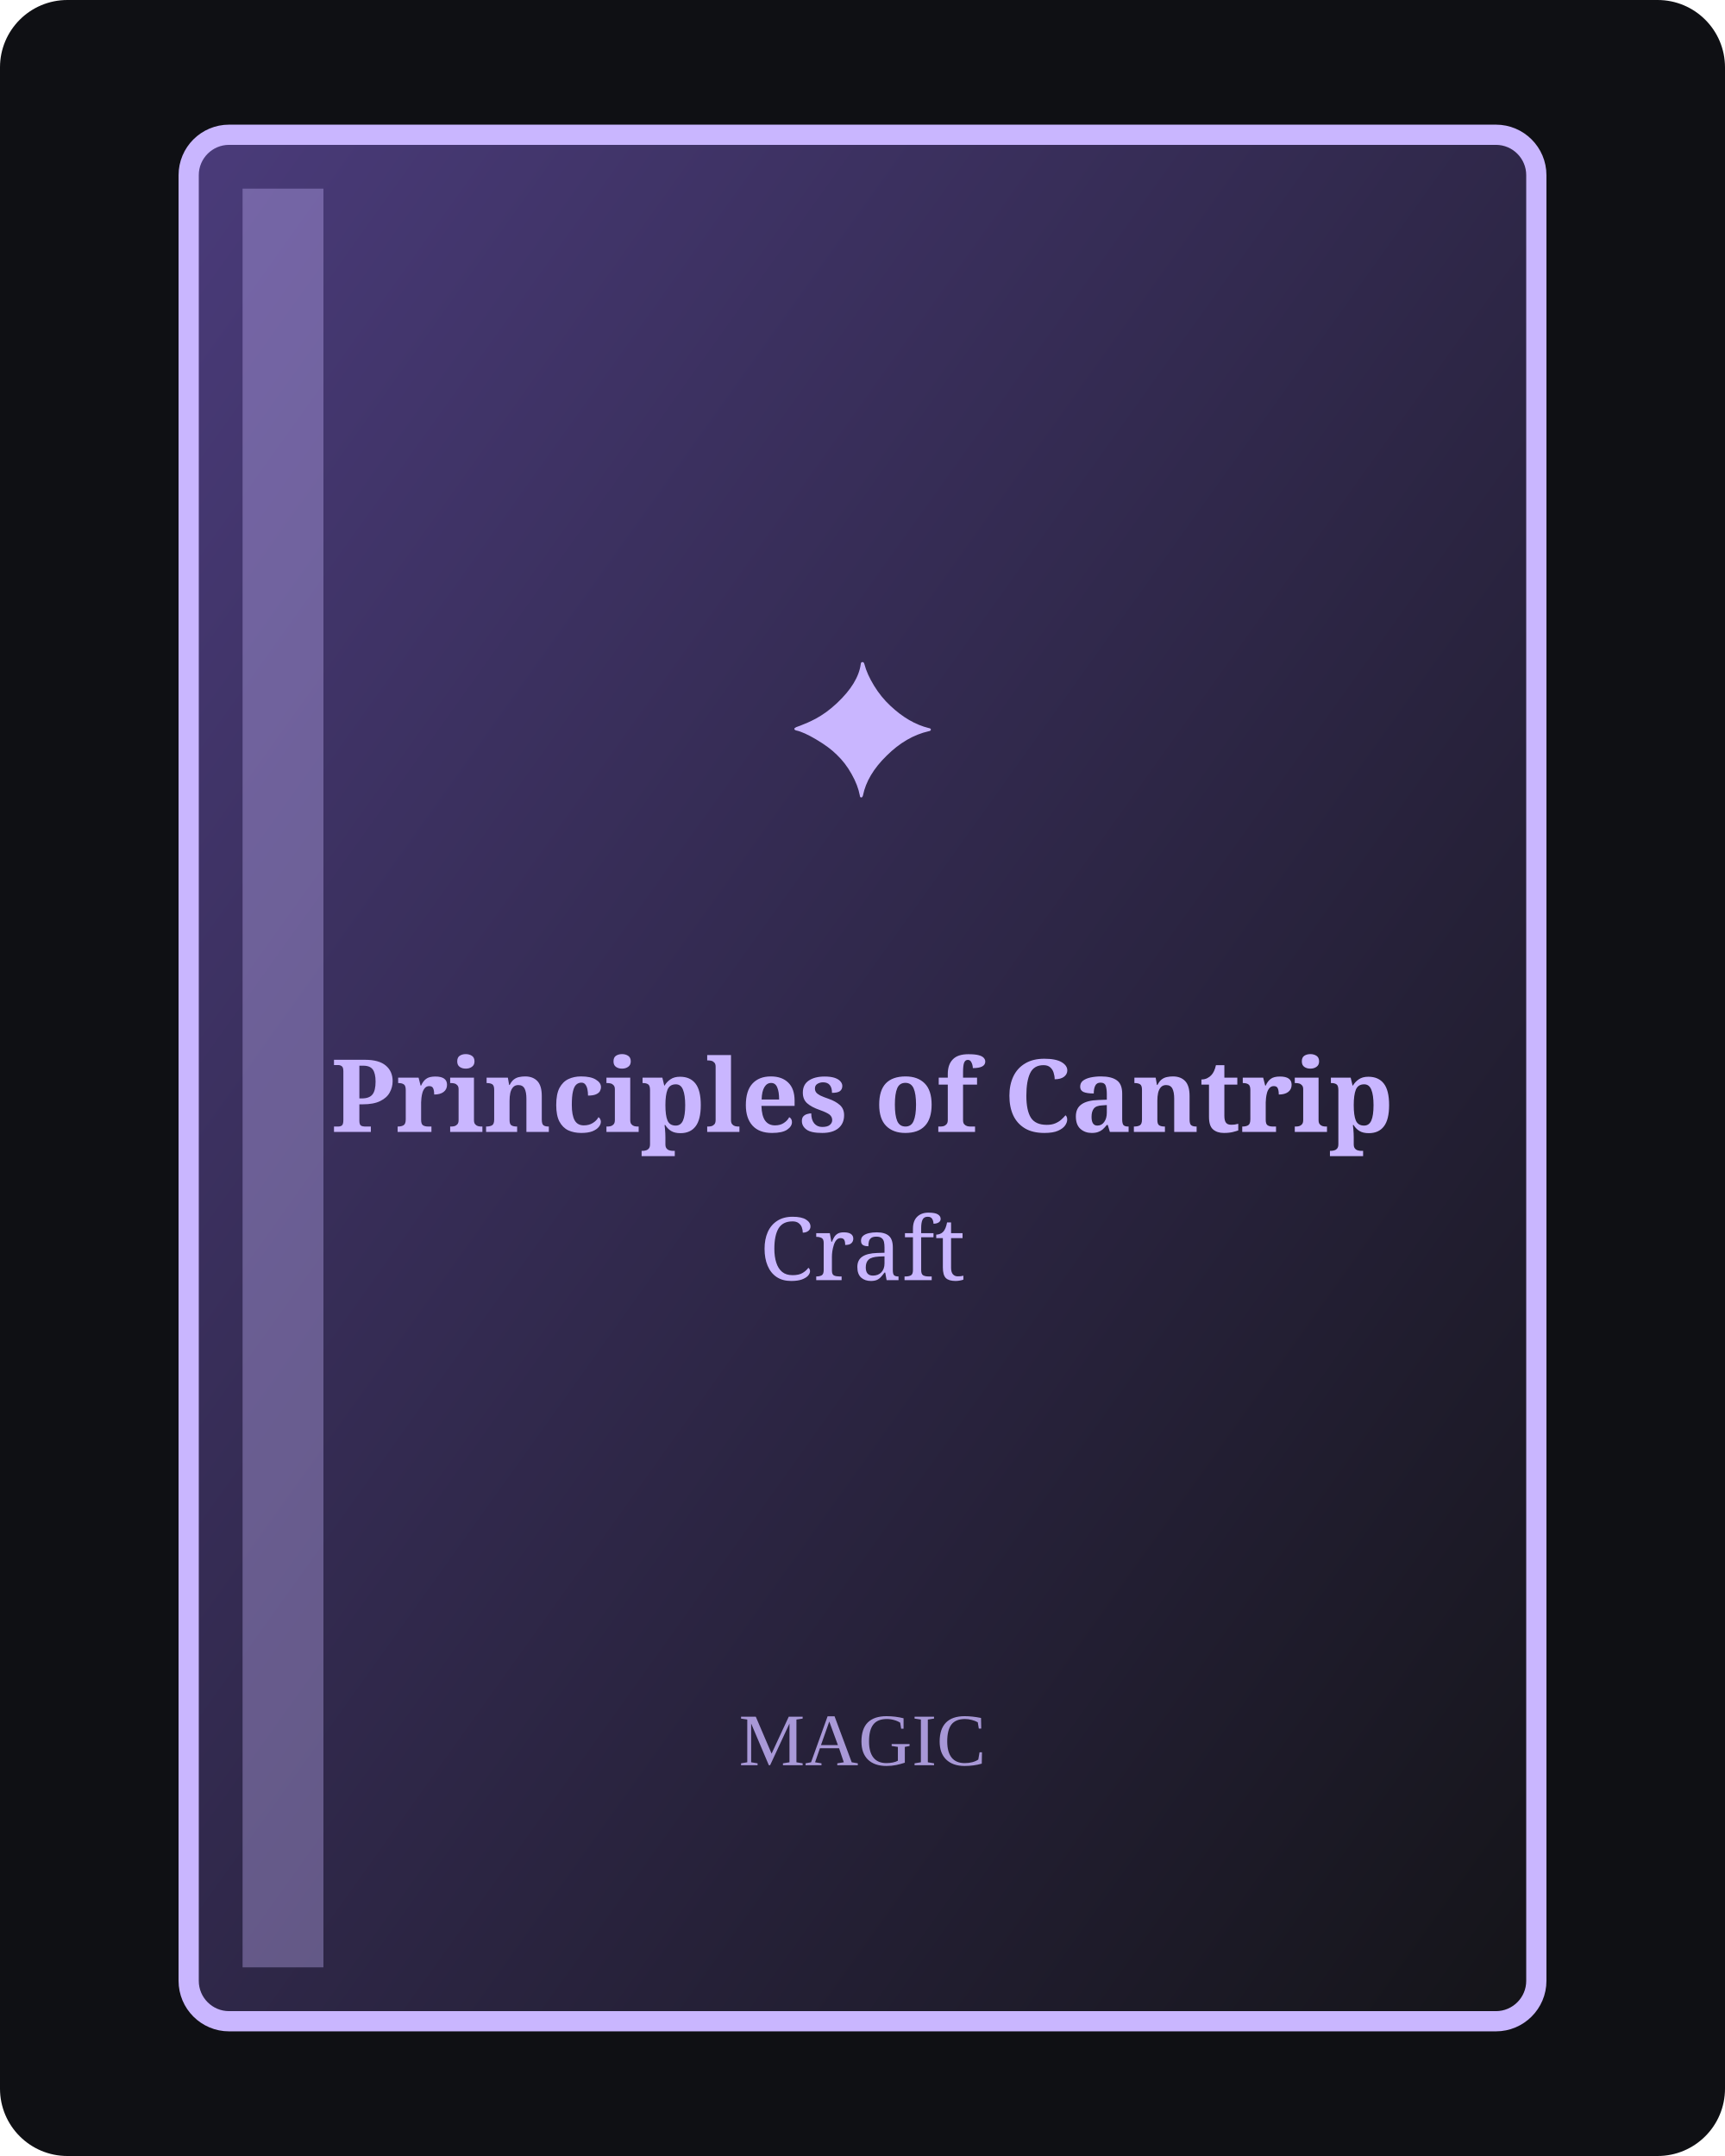
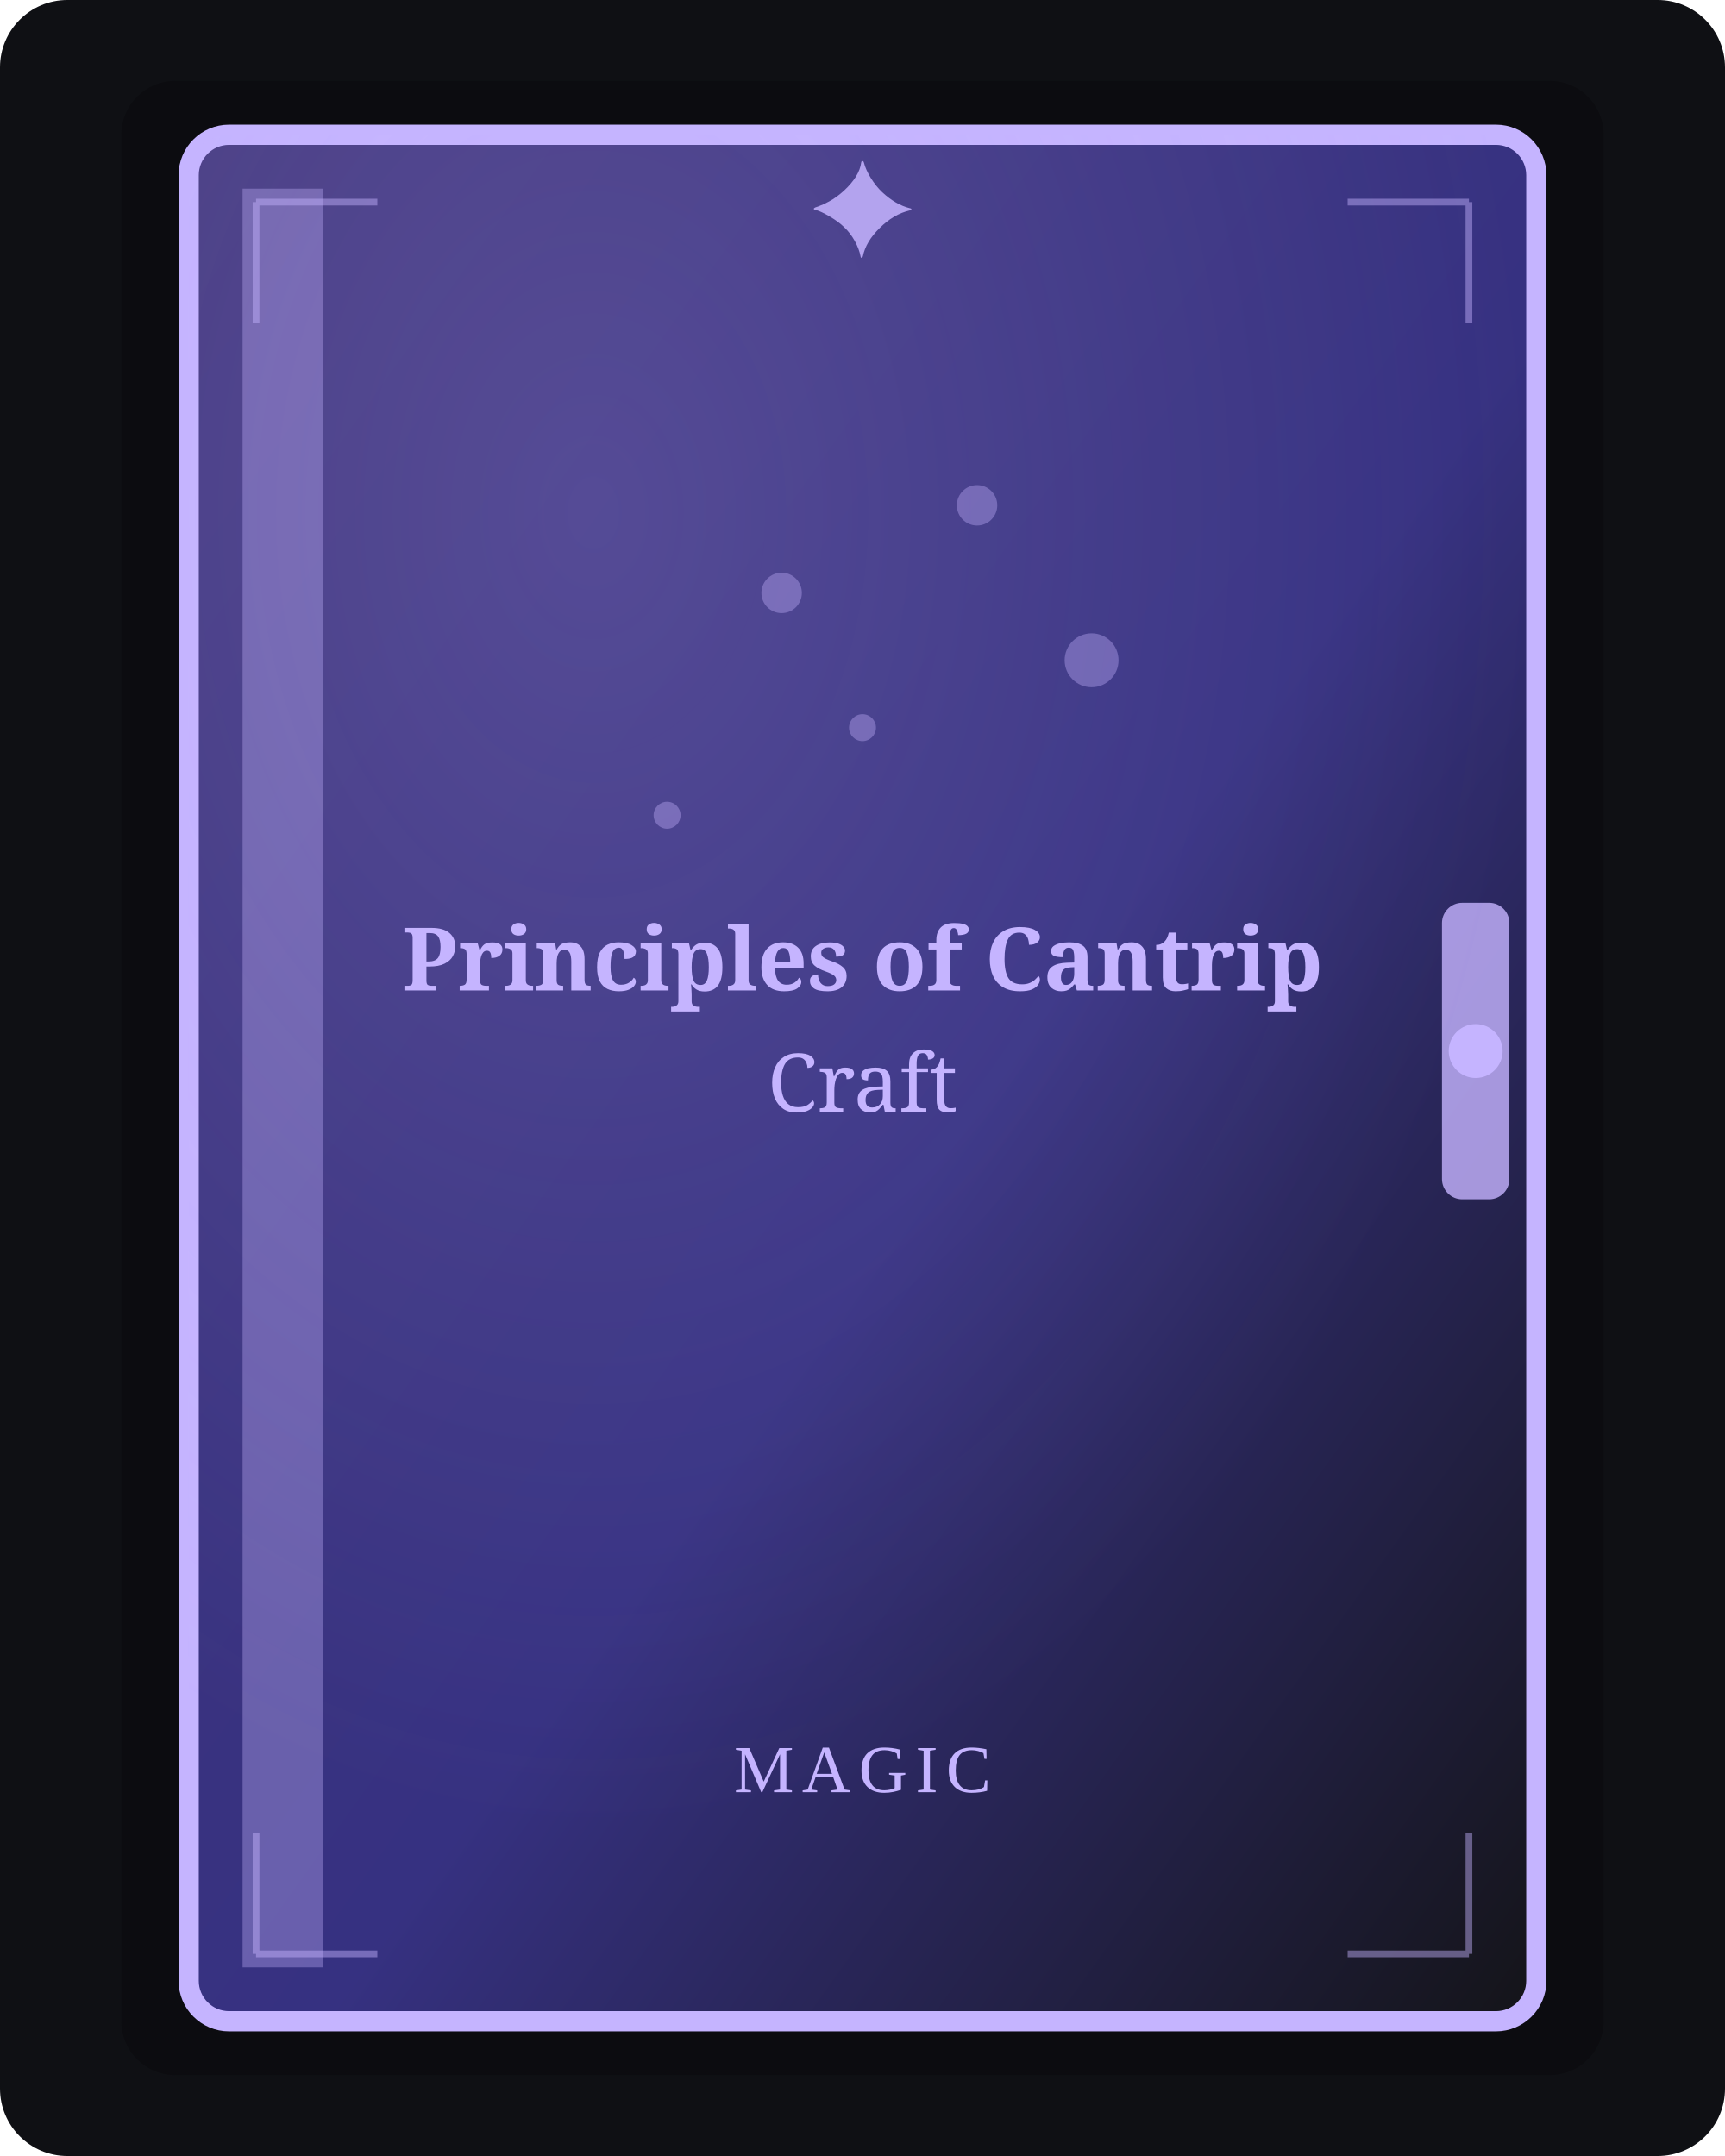
<svg xmlns="http://www.w3.org/2000/svg" width="256" height="320" viewBox="0 0 256 320" role="img" aria-label="Principles of Cantrip Craft">
  <defs>
    <linearGradient id="g-principles-of-cantrip-craft" x1="0" y1="0" x2="1" y2="1">
-       <stop offset="0%" stop-color="#4a3b7a" />
+       <stop offset="0%" stop-color="#42377d" />
+       <stop offset="55%" stop-color="#363181" />
      <stop offset="100%" stop-color="#141418" />
    </linearGradient>
+     <radialGradient id="shine-principles-of-cantrip-craft" cx="30%" cy="20%" r="70%">
+       <stop offset="0%" stop-color="#c5b4ff" stop-opacity="0.18" />
+       <stop offset="100%" stop-color="#c5b4ff" stop-opacity="0" />
+     </radialGradient>
  </defs>
  <rect width="256" height="320" rx="10" fill="#0f1014" />
-   <rect x="28" y="20" width="200" height="280" rx="6" fill="url(#g-principles-of-cantrip-craft)" stroke="#c9b6ff" stroke-width="3" />
-   <rect x="36" y="28" width="12" height="264" fill="#c9b6ff" opacity="0.35" />
-   <text x="128" y="118" text-anchor="middle" fill="#c9b6ff" font-family="Georgia, serif" font-size="28">✦</text>
-   <text x="128" y="168" text-anchor="middle" fill="#c9b6ff" font-family="Georgia, serif" font-size="15" font-weight="700">Principles of Cantrip</text>
-   <text x="128" y="190" text-anchor="middle" fill="#c9b6ff" font-family="Georgia, serif" font-size="13">Craft</text>
-   <text x="128" y="262" text-anchor="middle" fill="#c9b6ff" font-size="11" opacity="0.8">MAGIC</text>
+   <rect x="18" y="12" width="220" height="296" rx="8" fill="#090a0d" opacity="0.55" />
+   <rect x="28" y="20" width="200" height="280" rx="6" fill="url(#g-principles-of-cantrip-craft)" stroke="#c5b4ff" stroke-width="3" />
+   <rect x="36" y="28" width="12" height="264" fill="#c5b4ff" opacity="0.35" />
+   <rect x="214" y="134" width="10" height="44" rx="3" fill="#c5b4ff" opacity="0.8" />
+   <circle cx="219" cy="156" r="4" fill="#c5b4ff" />
+   <rect x="28" y="20" width="200" height="280" rx="6" fill="url(#shine-principles-of-cantrip-craft)" pointer-events="none" />
+   <g transform="translate(0,-4)">
+     <g opacity="0.37">
+       <circle cx="128" cy="112" r="2" fill="#c5b4ff" />
+       <circle cx="145" cy="79" r="3" fill="#c5b4ff" />
+       <circle cx="162" cy="102" r="4" fill="#c5b4ff" />
+       <circle cx="99" cy="125" r="2" fill="#c5b4ff" />
+       <circle cx="116" cy="92" r="3" fill="#c5b4ff" />
+     </g>
+   </g>
+   <path d="M38 30 L56 30 M38 30 L38 48" stroke="#c5b4ff" opacity="0.45" fill="none" />
+   <path d="M218 30 L200 30 M218 30 L218 48" stroke="#c5b4ff" opacity="0.45" fill="none" />
+   <path d="M38 290 L56 290 M38 290 L38 272" stroke="#c5b4ff" opacity="0.45" fill="none" />
+   <path d="M218 290 L200 290 M218 290 L218 272" stroke="#c5b4ff" opacity="0.45" fill="none" />
+   <text x="128" y="147" text-anchor="middle" fill="#c5b4ff" font-family="Georgia, serif" font-size="13" font-weight="700">Principles of Cantrip</text>
+   <text x="128" y="165" text-anchor="middle" fill="#c5b4ff" font-family="Georgia, serif" font-size="12">Craft</text>
+   <text x="128" y="183" text-anchor="middle" fill="#c5b4ff" font-family="Georgia, serif" font-size="11" />
+   <text x="128" y="266" text-anchor="middle" fill="#c5b4ff" font-size="10" letter-spacing="1.2">MAGIC</text>
+   <text x="128" y="38" text-anchor="middle" fill="#c5b4ff" font-family="Georgia, serif" font-size="20" opacity="0.85">✦</text>
</svg>
